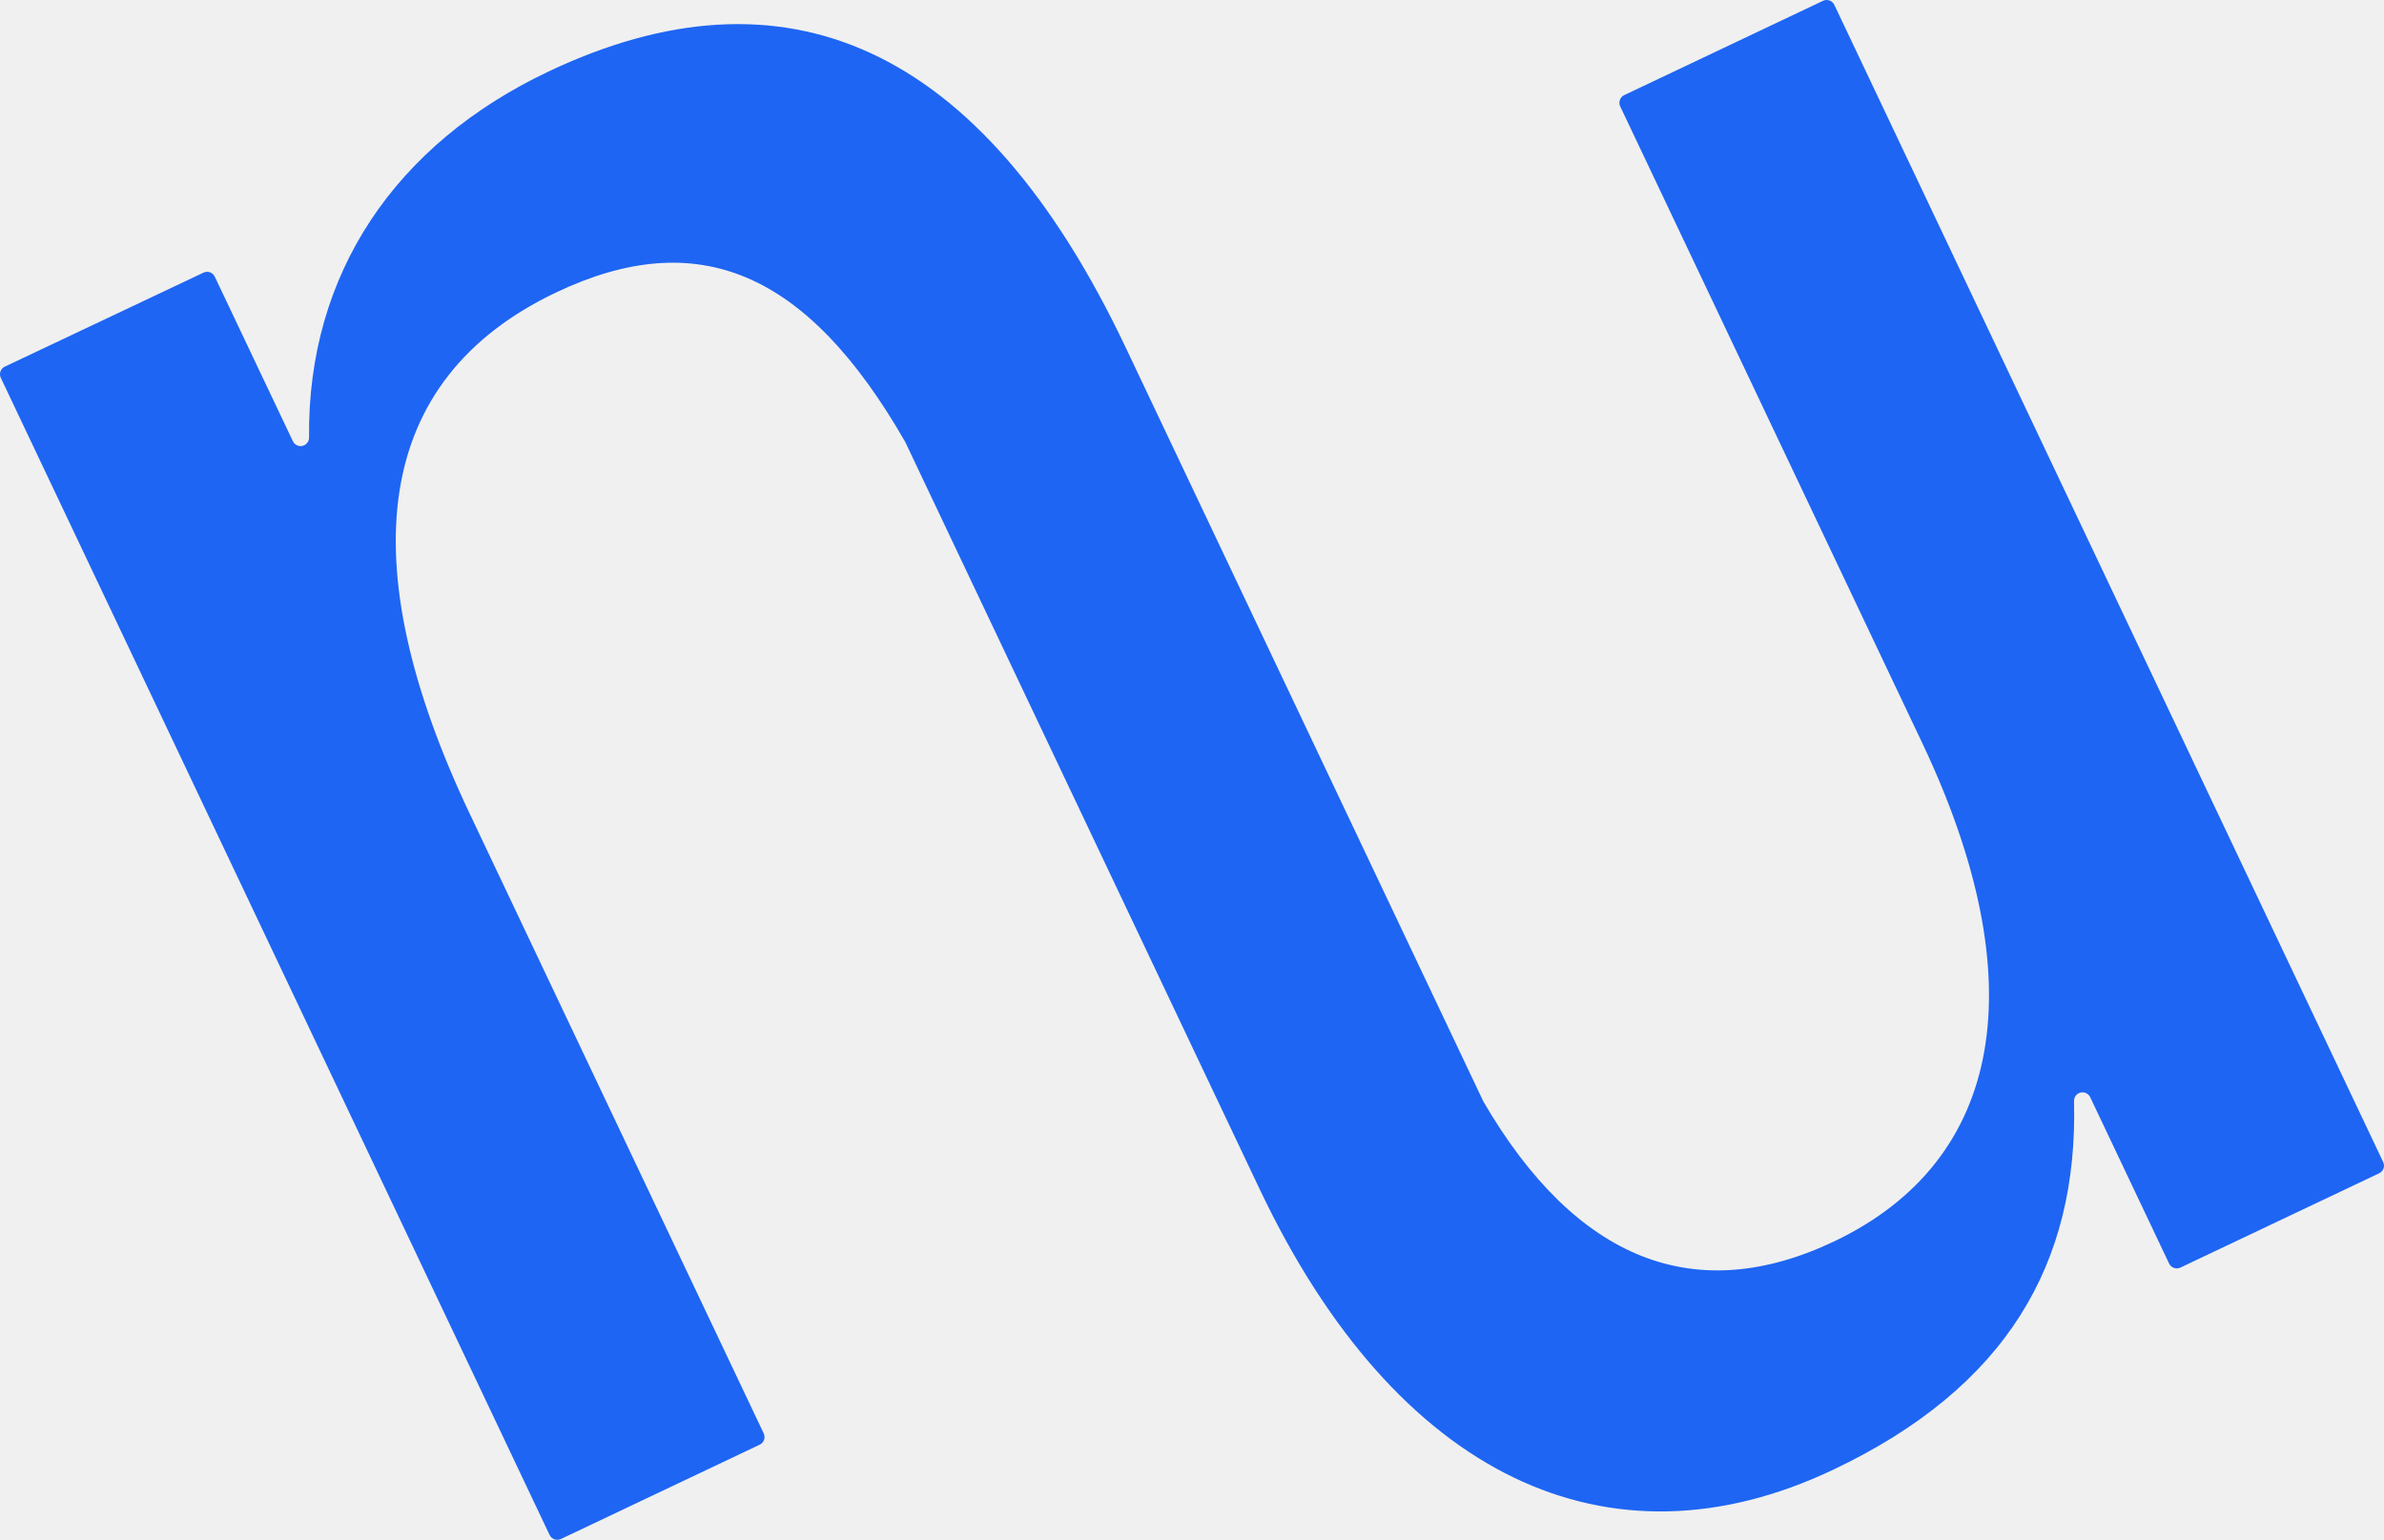
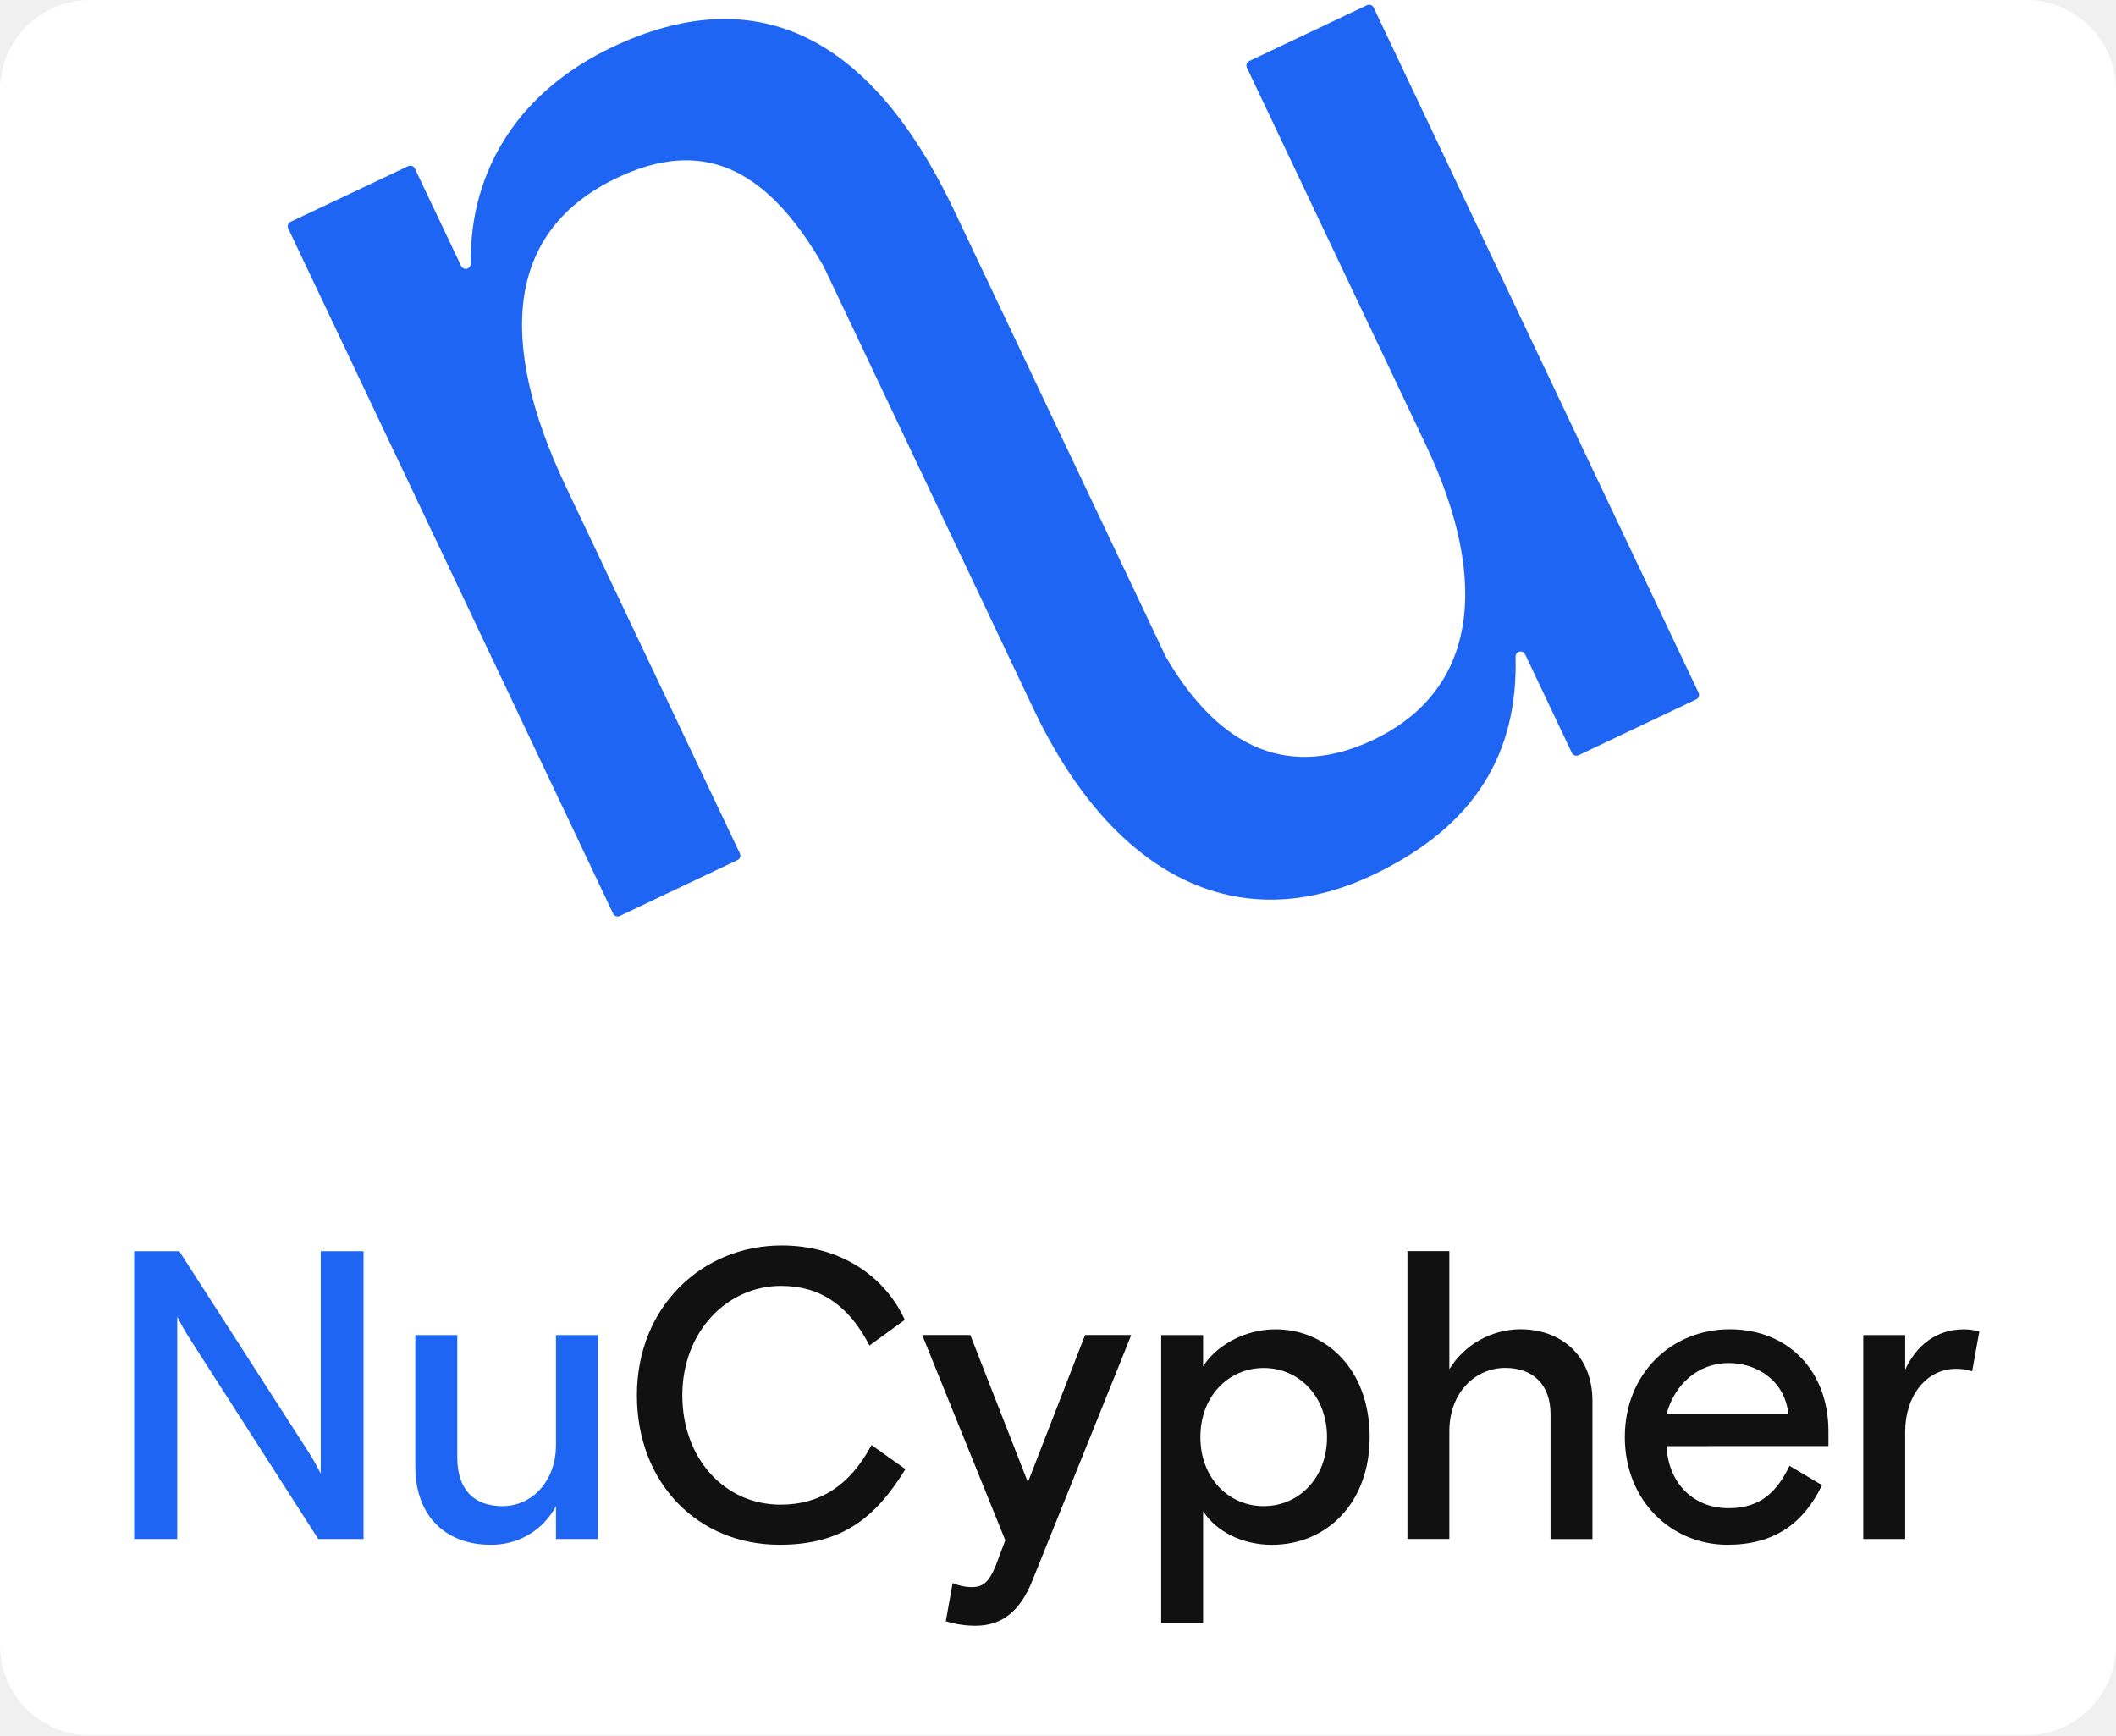
- <svg xmlns="http://www.w3.org/2000/svg" width="215.892mm" height="139.448mm" viewBox="0 0 764.971 494.107" id="svg2" version="1.1">
-   <defs id="defs4" />
-   <g id="layer1" transform="translate(-315.3757,-528.1817)">
-     <g id="g4146" transform="matrix(1.25,0,0,-1.25,971.7857,1393.076)" />
-     <path id="path4152" style="fill:#1e65f3;fill-opacity:1;fill-rule:nonzero;stroke:none" d="m 900.337,528.442 -63.769,30.254 c -0.655,0.307 -1.157,0.865 -1.401,1.544 -0.245,0.682 -0.21,1.435 0.102,2.09 l 96.983,204.428 c 36.035,76.05 26.381,133.741 -28.404,159.81 -44.341,21.045 -82.618,6.362 -112.48,-44.903 l -114.825,-242.065 c -46.568,-98.125 -109.99,-124.131 -185.224,-88.442 -48.946,23.218 -77.335,64.721 -76.772,117.397 0.024,1.284 -0.85,2.408 -2.1,2.7 -1.245,0.297 -2.534,-0.323 -3.086,-1.479 l -25.069,-52.812 c -0.307,-0.655 -0.864,-1.163 -1.548,-1.403 -0.684,-0.244 -1.435,-0.2 -2.085,0.117 l -63.75,30.156 c -1.333,0.645 -1.904,2.231 -1.284,3.575 l 176.104,371.323 c 0.649,1.357 2.27,1.934 3.632,1.299 l 63.765,-30.254 c 0.659,-0.307 1.161,-0.864 1.406,-1.548 0.244,-0.684 0.205,-1.436 -0.102,-2.09 l -94.272,-198.711 c -38.404,-80.966 -31.119,-139.516 27.764,-167.451 45.185,-21.435 80.312,-7.021 111.85,47.896 0.039,0.062 0.079,0.131 0.107,0.2 l 113.701,239.716 c 43.867,92.436 112.006,124.18 183.97,90.04 55.62,-26.383 78.681,-66.099 77.334,-118.335 -0.03,-1.29 0.84,-2.417 2.09,-2.715 1.255,-0.304 2.544,0.318 3.095,1.474 l 25.317,53.379 c 0.307,0.66 0.87,1.163 1.548,1.406 0.684,0.245 1.436,0.206 2.09,-0.102 l 63.765,-30.254 c 0.655,-0.312 1.163,-0.869 1.401,-1.552 0.244,-0.684 0.2,-1.43 -0.117,-2.085 L 903.971,529.741 c -0.65,-1.357 -2.271,-1.939 -3.634,-1.299 z" />
+ <svg xmlns="http://www.w3.org/2000/svg" xmlns:xlink="http://www.w3.org/1999/xlink" width="868.084" height="711.881" viewBox="0 0 868.084 711.881" version="1.1" id="svg2">
+   <g id="Canvas" transform="translate(-3845.958,3137.94)" clip-path="url(#clipPath4195)">
+     <clipPath id="clip-0" style="clip-rule:evenodd">
+       <path d="m 3768,-3294 1024,0 0,1024 -1024,0 0,-1024 z" id="path10" style="fill:#ffffff" />
+     </clipPath>
+     <g id="Desktop 4" clip-path="url(#clip-0)">
+       <path d="m 3768,-3294 1024,0 0,1024 -1024,0 0,-1024 z" id="path13" style="fill:#ffffff" />
+       <g id="wordmark">
+         <g id="Vector">
+           <use xlink:href="#path0_fill" transform="translate(3901,-2624.64)" id="use17" style="fill:#1e65f3" x="0" y="0" width="100%" height="100%" />
+         </g>
+         <g id="g19">
+           <use xlink:href="#path1_fill" transform="translate(4016.34,-2590.23)" id="use21" style="fill:#1e65f3" x="0" y="0" width="100%" height="100%" />
+         </g>
+         <g id="g23">
+           <use xlink:href="#path2_fill" transform="translate(4107.25,-2627)" id="use25" style="fill:#121112" x="0" y="0" width="100%" height="100%" />
+         </g>
+         <g id="g27">
+           <use xlink:href="#path3_fill" transform="translate(4224.29,-2590.25)" id="use29" style="fill:#121112" x="0" y="0" width="100%" height="100%" />
+         </g>
+         <g id="g31">
+           <use xlink:href="#path4_fill" transform="translate(4322.33,-2592.59)" id="use33" style="fill:#121112" x="0" y="0" width="100%" height="100%" />
+         </g>
+         <g id="g35">
+           <use xlink:href="#path5_fill" transform="translate(4423.35,-2624.68)" id="use37" style="fill:#121112" x="0" y="0" width="100%" height="100%" />
+         </g>
+         <g id="g39">
+           <use xlink:href="#path6_fill" transform="translate(4512.54,-2592.61)" id="use41" style="fill:#121112" x="0" y="0" width="100%" height="100%" />
+         </g>
+         <g id="g43">
+           <use xlink:href="#path7_fill" transform="translate(4610.36,-2592.59)" id="use45" style="fill:#121112" x="0" y="0" width="100%" height="100%" />
+         </g>
+       </g>
+       <g id="coinmark">
+         <g id="g48">
+           <use xlink:href="#path8_fill" transform="translate(3964,-3136)" id="use50" style="fill:#1e65f3" x="0" y="0" width="100%" height="100%" />
+         </g>
+       </g>
+     </g>
  </g>
+   <defs id="defs52">
+     <path id="path0_fill" d="M -1.92724e-6,1.54153e-5 18.503,1.54153e-5 71.488,82.315 c 1.847,2.887 3.533,5.873 5.052,8.945 l 0,-91.26 17.556,0 0,118.073 -18.567,0 -52.816,-82.314 c -1.847,-2.887 -3.534,-5.873 -5.052,-8.945 l 0,91.259 -17.661,0 0,-118.073 z" />
+     <path id="path1_fill" d="m 0,-3.85381e-6 17.219,0 0,50.26 c 0,12.986 6.736,19.91 18.546,19.91 12.315,0 21.935,-10.524 21.935,-24.962 l 0,-45.209 17.219,0 0,83.662 -17.219,0 0,-13.512 C 55.11,75.067 51.192,79.159 46.392,81.961 41.591,84.763 36.1,86.161 30.544,85.998 14.167,85.998 0,75.874 0,53.796 L 0,-3.85381e-6 Z" />
+     <path id="path2_fill" d="M 110.158,91.765 C 97.843,111.822 84.013,122.788 58.542,122.788 24.966,122.788 5.1393e-6,97.532 5.1393e-6,61.394 5.1393e-6,25.256 26.65,-6.42302e-6 59.384,-6.42302e-6 83.508,-6.42302e-6 101.716,12.628 109.905,30.518 L 95.401,41.042 C 86.981,24.688 75.319,16.585 59.131,16.585 c -22.271,0 -40.501,18.942 -40.501,44.872 0,25.635 17.051,44.872 40.333,44.872 15.851,0 28.334,-7.598 37.281,-24.456 l 13.915,9.892 z" />
+     <path id="path3_fill" d="m 12.483,101.741 c 2.4,1.048 4.981,1.62 7.599,1.684 4.378,0 7.073,-1.347 10.125,-8.945 L 34.081,84.188 -1.41331e-5,7.70763e-6 19.745,7.70763e-6 43.364,60.384 66.814,7.70763e-6 l 18.946,0 L 45.28,100.541 c -5.389,13.66 -13.325,18.711 -23.45,18.711 -4.119,-10e-4 -8.214,-0.626 -12.146,-1.852 L 12.483,101.741 Z" />
+     <path id="path4_fill" d="m -3.08358e-5,2.357 17.198,0 0,12.818 C 22.44,6.903 33.913,6.42302e-6 46.901,6.42302e-6 67.804,6.42302e-6 85.528,16.522 85.528,44.199 c 0,27.151 -17.724,44.199 -40.143,44.199 -11.999,0 -22.798,-5.388 -28.187,-13.828 l 0,45.883 -17.198,0 0,-118.095 z M 16.083,44.199 c 0,16.838 11.641,28.329 25.977,28.329 14.335,0 25.976,-11.471 25.976,-28.329 0,-16.859 -11.641,-28.35 -25.976,-28.35 -14.335,0 -25.977,11.471 -25.977,28.35 z" />
+     <path id="path5_fill" d="m 75.908,118.116 -17.198,0 0,-51.271 c 0,-11.976 -7.094,-18.942 -18.567,-18.942 -12.315,0 -22.945,10.124 -22.945,25.972 l 0,44.198 -17.198,0 0,-118.073 17.198,0 0,48.408 c 3.067,-4.952 7.337,-9.048 12.412,-11.907 5.075,-2.859 10.791,-4.389 16.617,-4.446 16.356,0 29.681,10.292 29.681,29.466 l 0,56.596 z" />
+     <path id="path6_fill" d="m 17.135,47.924 c 0.674,14.838 10.631,25.467 25.471,25.467 13.662,0 20.082,-7.43 24.966,-17.385 l 13.325,7.935 C 73.151,79.957 60.983,88.397 42.101,88.397 19.156,88.397 2.56965e-6,70.36 2.56965e-6,44.199 2.56965e-6,18.037 19.24,-1.41307e-5 43.027,-1.41307e-5 67.32,-1.41307e-5 83.529,17.364 83.529,41.82 l 0,6.083 -66.394,0.021 z m 0,-13.154 49.932,0 C 65.72,21.11 54.247,13.849 42.606,13.849 c -12.546,0 -22.272,8.777 -25.471,20.921 z" />
+     <path id="path7_fill" d="m 44.69,17.195 c -2.123,-0.676 -4.339,-1.017 -6.568,-1.01 -12.146,0 -20.924,10.966 -20.924,25.804 l 0,44.03 -17.198,0 0,-83.662 17.198,0 0,14.165 C 21.745,6.735 29.829,6.42302e-6 41.322,6.42302e-6 43.453,0.028 45.574,0.311 47.638,0.842 L 44.69,17.195 Z" />
+     <path id="path8_fill" d="M 442.752,0.195 394.487,23.095 c -0.245,0.116 -0.465,0.279 -0.648,0.48 -0.182,0.201 -0.323,0.436 -0.415,0.692 -0.091,0.256 -0.131,0.527 -0.118,0.798 0.014,0.271 0.081,0.537 0.197,0.782 l 73.405,154.737 c 27.275,57.564 19.97,101.23 -21.5,120.963 -33.56,15.927 -62.53,4.815 -85.133,-33.988 L 273.363,84.336 C 238.119,10.062 190.115,-9.624 133.17,17.391 96.124,34.966 74.636,66.381 75.063,106.251 c 0.008,0.471 -0.145,0.931 -0.434,1.303 -0.289,0.372 -0.697,0.634 -1.156,0.742 -0.459,0.108 -0.94,0.056 -1.365,-0.148 -0.425,-0.203 -0.767,-0.546 -0.97,-0.972 L 52.164,67.199 c -0.116,-0.245 -0.279,-0.466 -0.48,-0.648 -0.201,-0.182 -0.437,-0.322 -0.693,-0.413 -0.256,-0.09 -0.527,-0.129 -0.798,-0.114 -0.271,0.015 -0.536,0.084 -0.78,0.202 L 1.16,89.056 c -0.484,0.234 -0.857,0.648 -1.039,1.153 -0.182,0.506 -0.158,1.062 0.066,1.551 L 133.478,372.82 c 0.237,0.494 0.658,0.874 1.173,1.059 0.516,0.184 1.083,0.157 1.579,-0.074 l 48.264,-22.9 c 0.246,-0.116 0.466,-0.279 0.649,-0.48 0.182,-0.201 0.323,-0.436 0.414,-0.692 0.092,-0.255 0.132,-0.526 0.118,-0.798 -0.013,-0.271 -0.08,-0.536 -0.196,-0.782 L 114.125,197.744 C 85.06,136.456 90.574,92.139 135.139,70.994 c 34.2,-16.223 60.787,-5.313 84.659,36.254 0.032,0.048 0.06,0.1 0.083,0.154 l 86.058,181.444 c 33.204,69.969 84.777,93.995 139.244,68.154 42.098,-19.97 59.554,-50.033 58.534,-89.572 -0.011,-0.472 0.14,-0.933 0.429,-1.308 0.288,-0.374 0.696,-0.637 1.155,-0.747 0.46,-0.11 0.943,-0.059 1.369,0.145 0.426,0.204 0.769,0.547 0.973,0.974 l 19.163,40.404 c 0.116,0.245 0.279,0.465 0.48,0.648 0.201,0.182 0.436,0.323 0.692,0.415 0.255,0.091 0.526,0.131 0.797,0.118 0.271,-0.014 0.537,-0.081 0.782,-0.197 l 48.265,-22.9 c 0.246,-0.116 0.466,-0.279 0.648,-0.48 0.182,-0.201 0.322,-0.437 0.413,-0.693 0.09,-0.256 0.129,-0.527 0.114,-0.798 -0.015,-0.271 -0.084,-0.536 -0.203,-0.78 L 445.503,1.18 c -0.236,-0.494 -0.658,-0.874 -1.173,-1.058 -0.515,-0.184 -1.082,-0.158 -1.578,0.074 z" />
+     <clipPath clipPathUnits="userSpaceOnUse" id="clipPath4195">
+       <rect style="fill:none;fill-opacity:1;stroke:#350000;stroke-width:1.512;stroke-linejoin:miter;stroke-miterlimit:4;stroke-dasharray:none;stroke-opacity:1" id="rect4197" width="868.084" height="711.881" x="3845.958" y="-3137.94" ry="36.954" />
+     </clipPath>
+   </defs>
</svg>
